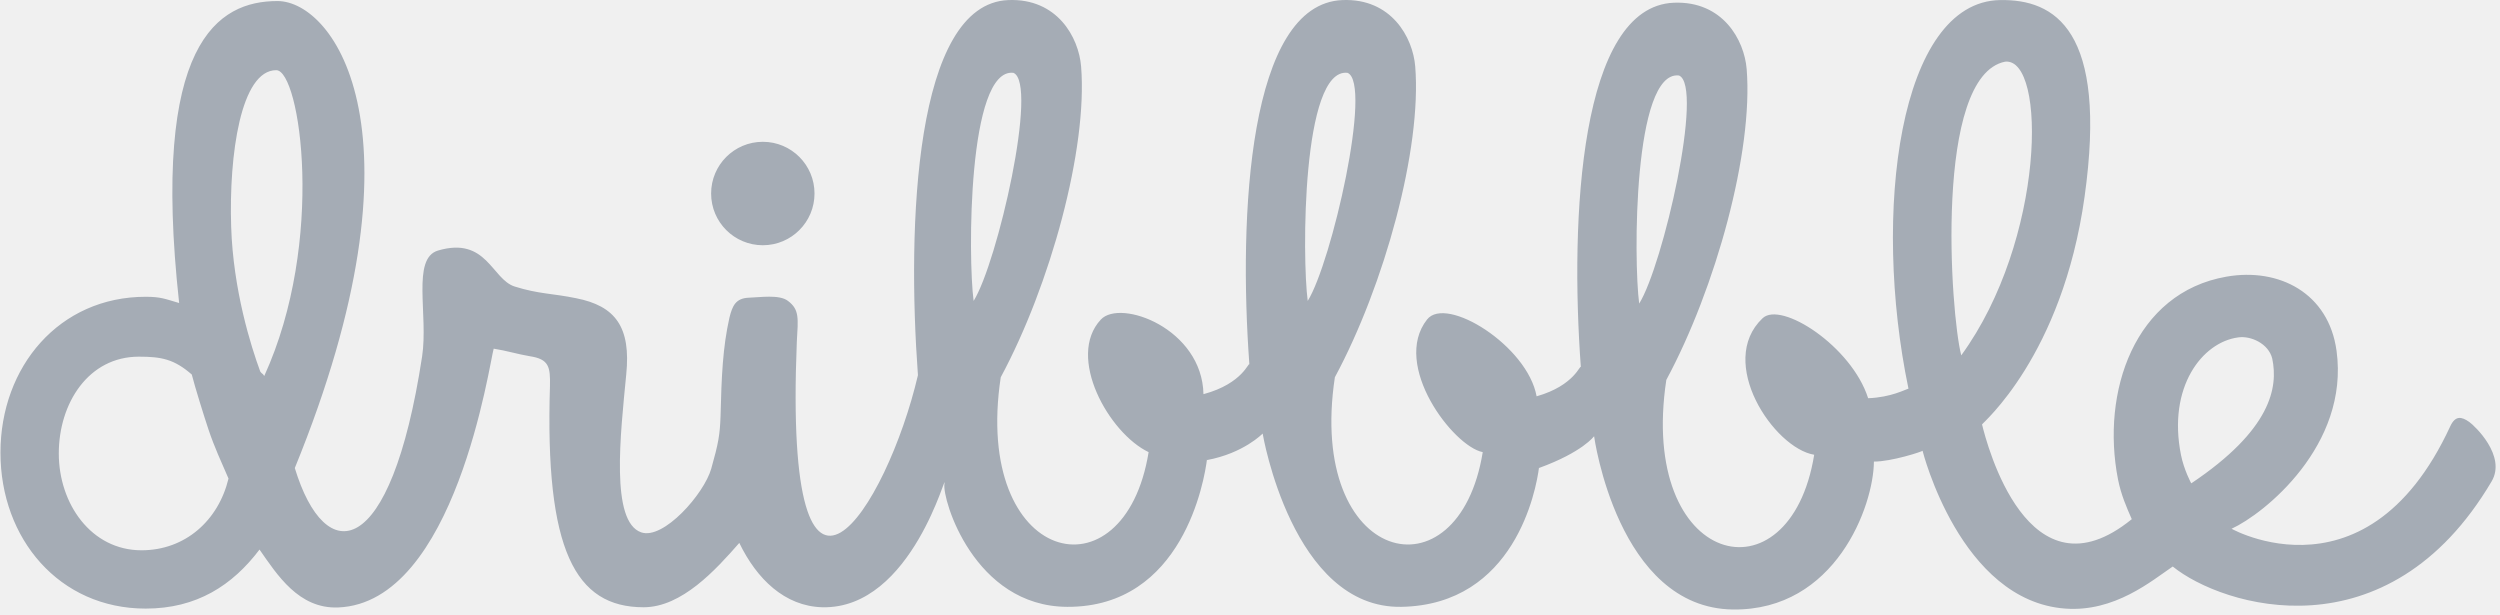
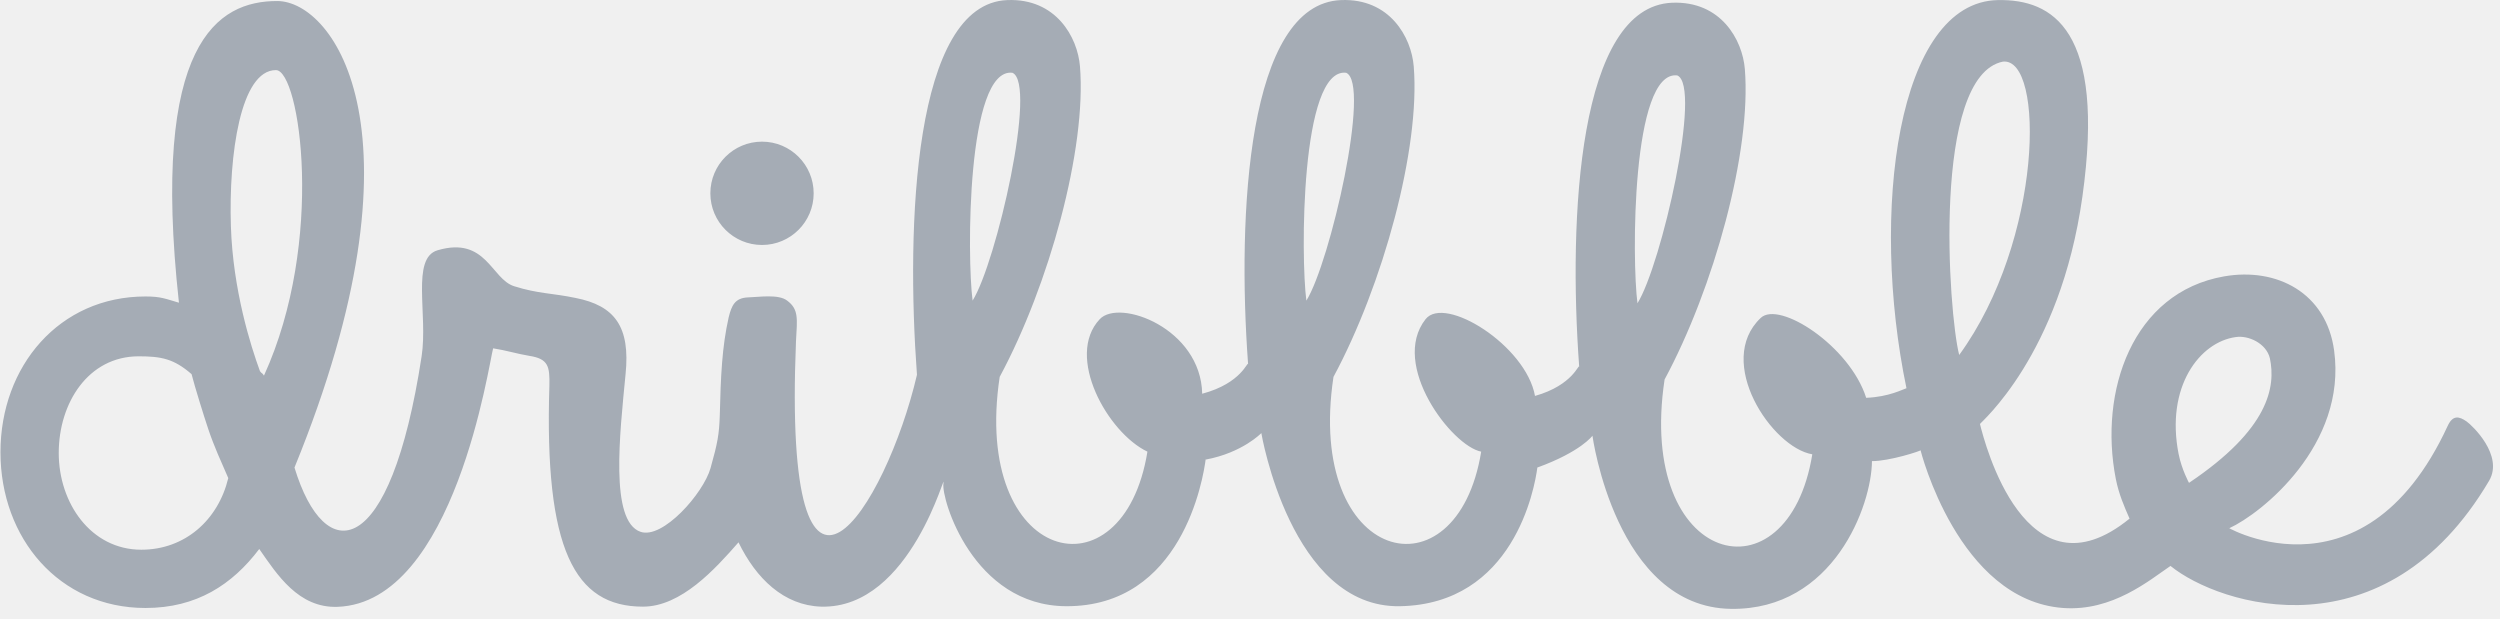
- <svg xmlns="http://www.w3.org/2000/svg" width="114" height="28" viewBox="0 0 114 28" fill="none">
-   <g clip-path="url(#clip0_421_1809)">
-     <path d="M34.785 11.183C36.087 11.183 37.142 10.127 37.142 8.824C37.142 7.522 36.087 6.466 34.785 6.466C33.482 6.466 32.427 7.522 32.427 8.824C32.427 10.127 33.482 11.183 34.785 11.183V11.183ZM112.598 19.241C112.239 18.988 111.962 18.947 111.733 19.436C107.773 28.013 101.099 23.733 101.762 24.11C103.242 23.433 107.135 20.311 106.547 16C106.19 13.365 103.928 12.196 101.528 12.615C97.338 13.345 95.797 17.864 96.582 21.865C96.719 22.552 96.964 23.119 97.209 23.674C92.475 27.524 90.594 20.227 90.381 19.355C90.373 19.309 94.037 16.254 95.056 8.976C96.124 1.349 93.691 -0.04 91.203 0.003C86.598 0.083 85.354 9.704 87.026 17.721C86.886 17.758 86.234 18.119 85.187 18.159C84.434 15.789 81.215 13.711 80.373 14.512C78.264 16.514 80.884 20.43 82.727 20.737C81.62 27.558 74.695 25.868 75.984 17.324C78.239 13.136 79.954 6.909 79.648 3.15C79.54 1.819 78.556 0.036 76.33 0.124C72.05 0.294 71.585 9.917 72.087 16.746C72.062 16.578 71.823 17.576 70.069 18.072C69.654 15.77 65.947 13.458 65.074 14.569C63.44 16.649 66.271 20.358 67.613 20.617C66.505 27.437 59.581 25.747 60.87 17.203C63.125 13.015 64.84 6.788 64.534 3.029C64.425 1.698 63.441 -0.085 61.216 0.003C56.936 0.173 56.47 9.796 56.972 16.626C56.947 16.455 56.703 17.485 54.878 17.974C54.817 14.986 51.095 13.616 50.201 14.569C48.608 16.268 50.566 19.755 52.377 20.617C51.27 27.437 44.345 25.747 45.634 17.203C47.889 13.015 49.605 6.788 49.298 3.029C49.19 1.698 48.206 -0.085 45.981 0.003C41.701 0.173 41.356 10.28 41.858 17.109C40.448 23.149 35.72 30.692 36.335 15.582C36.395 14.522 36.462 14.12 35.933 13.723C35.537 13.414 34.637 13.563 34.144 13.575C33.546 13.599 33.396 13.949 33.264 14.478C32.956 15.844 32.901 17.169 32.857 18.976C32.828 19.821 32.76 20.215 32.434 21.368C32.109 22.521 30.254 24.627 29.239 24.275C27.83 23.79 28.292 19.813 28.556 17.08C28.776 14.921 28.072 13.951 26.267 13.598C25.21 13.378 24.568 13.412 23.468 13.065C22.427 12.737 22.192 10.769 19.972 11.425C18.758 11.784 19.539 14.356 19.247 16.262C17.812 25.64 14.828 25.898 13.443 21.342C19.679 6.069 15.247 0.048 12.653 0.048C9.95 0.048 6.861 1.909 8.169 13.818C7.533 13.633 7.338 13.533 6.642 13.533C2.704 13.533 0.021 16.716 0.021 20.642C0.021 24.569 2.704 27.752 6.642 27.752C8.966 27.752 10.598 26.695 11.834 25.06C12.641 26.215 13.623 27.77 15.419 27.7C20.771 27.492 22.328 16.512 22.512 15.899C23.084 15.988 23.625 16.155 24.154 16.243C25.034 16.375 25.098 16.724 25.078 17.609C24.845 25.077 26.223 27.691 29.349 27.691C31.09 27.691 32.642 25.98 33.712 24.757C34.51 26.405 35.783 27.641 37.49 27.691C41.627 27.794 43.212 21.2 43.067 22.068C42.954 22.749 44.409 27.654 48.668 27.672C53.944 27.694 54.925 21.892 55.042 20.92C55.056 20.727 55.063 20.747 55.042 20.92L55.038 20.979C56.713 20.668 57.577 19.77 57.577 19.77C57.577 19.77 58.922 27.762 63.903 27.672C69.077 27.578 70.052 22.334 70.18 21.311C70.197 21.068 70.207 21.097 70.18 21.311C70.18 21.321 70.179 21.331 70.178 21.341C72.168 20.617 72.691 19.891 72.691 19.891C72.691 19.891 73.76 27.724 79.018 27.793C83.703 27.854 85.44 23.056 85.45 21.048C86.24 21.056 87.702 20.579 87.668 20.552C87.668 20.552 89.384 27.401 94.177 27.752C96.427 27.918 98.115 26.486 99.077 25.833C101.338 27.665 108.868 30.004 113.623 21.943C114.294 20.786 112.851 19.419 112.598 19.241V19.241ZM6.452 25.093C4.155 25.093 2.681 22.969 2.681 20.679C2.681 18.388 4.034 16.264 6.331 16.264C7.365 16.264 7.94 16.378 8.745 17.078C8.891 17.654 9.305 18.981 9.506 19.583C9.776 20.39 10.097 21.076 10.42 21.823C9.958 23.739 8.443 25.093 6.452 25.093V25.093ZM12.05 17.145C11.955 16.993 11.975 17.087 11.868 16.943C11.447 15.798 10.635 13.241 10.541 10.336C10.435 7.051 10.982 3.2 12.597 3.2C13.69 3.2 14.853 11.005 12.05 17.145H12.05ZM44.397 13.722C44.138 11.773 44.124 3.082 46.211 3.321C47.363 3.788 45.48 11.989 44.397 13.722ZM59.632 13.722C59.373 11.773 59.36 3.082 61.446 3.321C62.598 3.788 60.716 11.989 59.632 13.722ZM74.747 13.844C74.487 11.894 74.474 3.203 76.56 3.442C77.712 3.909 75.83 12.11 74.747 13.844ZM91.433 2.812C93.341 2.615 93.262 10.945 89.433 16.204C88.939 14.303 88.182 3.465 91.433 2.812V2.812ZM99.451 20.737C98.838 17.642 100.421 15.61 102.053 15.387C102.624 15.296 103.45 15.665 103.615 16.356C103.886 17.658 103.576 19.59 99.923 22.04C99.928 22.061 99.587 21.427 99.451 20.737H99.451Z" fill="#A5ACB5" />
+ <svg xmlns="http://www.w3.org/2000/svg" width="97" height="24" viewBox="0 0 97 24" fill="none">
+   <g clip-path="url(#clip0_3157_1800)">
+     <path d="M29.566 9.505C30.673 9.505 31.57 8.608 31.57 7.501C31.57 6.393 30.673 5.496 29.566 5.496C28.459 5.496 27.562 6.393 27.562 7.501C27.562 8.608 28.459 9.505 29.566 9.505V9.505ZM95.707 16.355C95.403 16.14 95.167 16.105 94.972 16.521C91.606 23.811 85.934 20.173 86.497 20.494C87.755 19.918 91.064 17.264 90.564 13.6C90.26 11.36 88.338 10.367 86.298 10.723C82.737 11.343 81.427 15.185 82.094 18.585C82.21 19.169 82.419 19.651 82.627 20.123C78.603 23.396 77.005 17.193 76.823 16.452C76.816 16.412 79.931 13.816 80.797 7.63C81.705 1.146 79.637 -0.034 77.522 0.003C73.608 0.071 72.55 8.248 73.971 15.063C73.852 15.094 73.298 15.401 72.408 15.435C71.768 13.42 69.032 11.654 68.316 12.335C66.524 14.037 68.751 17.366 70.317 17.627C69.376 23.424 63.49 21.988 64.586 14.725C66.502 11.166 67.96 5.873 67.7 2.678C67.608 1.546 66.772 0.031 64.88 0.106C61.242 0.25 60.846 8.429 61.273 14.235C61.252 14.091 61.049 14.94 59.558 15.362C59.206 13.404 56.054 11.439 55.312 12.384C53.923 14.152 56.33 17.304 57.47 17.524C56.529 23.321 50.643 21.885 51.739 14.623C53.655 11.063 55.113 5.77 54.853 2.575C54.761 1.444 53.925 -0.072 52.033 0.003C48.395 0.147 47.999 8.326 48.426 14.132C48.404 13.986 48.197 14.863 46.645 15.277C46.593 12.738 43.43 11.573 42.67 12.384C41.316 13.828 42.98 16.792 44.52 17.524C43.579 23.321 37.693 21.885 38.788 14.623C40.705 11.063 42.163 5.77 41.903 2.575C41.811 1.444 40.974 -0.072 39.083 0.003C35.445 0.147 35.152 8.738 35.578 14.543C34.38 19.677 30.362 26.089 30.884 13.245C30.935 12.344 30.992 12.002 30.542 11.664C30.206 11.402 29.44 11.528 29.022 11.539C28.514 11.559 28.386 11.857 28.274 12.306C28.012 13.468 27.965 14.593 27.927 16.129C27.903 16.848 27.845 17.183 27.569 18.163C27.292 19.143 25.715 20.933 24.852 20.634C23.655 20.222 24.048 16.841 24.272 14.518C24.459 12.683 23.86 11.858 22.326 11.559C21.428 11.371 20.882 11.4 19.947 11.105C19.062 10.827 18.862 9.153 16.976 9.711C15.944 10.016 16.607 12.203 16.359 13.823C15.14 21.794 12.603 22.013 11.426 18.141C16.727 5.159 12.959 0.04 10.754 0.04C8.457 0.04 5.832 1.623 6.943 11.745C6.403 11.588 6.237 11.503 5.645 11.503C2.298 11.503 0.018 14.208 0.018 17.546C0.018 20.884 2.298 23.59 5.645 23.59C7.621 23.59 9.008 22.691 10.059 21.301C10.744 22.283 11.579 23.605 13.105 23.545C17.655 23.368 18.978 14.035 19.134 13.515C19.621 13.59 20.081 13.732 20.53 13.806C21.278 13.919 21.333 14.215 21.316 14.968C21.117 21.315 22.289 23.538 24.946 23.538C26.426 23.538 27.745 22.083 28.654 21.043C29.333 22.444 30.415 23.495 31.866 23.538C35.383 23.625 36.729 18.02 36.606 18.758C36.51 19.336 37.747 23.506 41.367 23.521C45.852 23.54 46.685 18.608 46.785 17.782C46.797 17.618 46.803 17.635 46.785 17.782L46.781 17.832C48.205 17.568 48.94 16.804 48.94 16.804C48.94 16.804 50.083 23.598 54.317 23.521C58.715 23.442 59.544 18.984 59.653 18.114C59.667 17.908 59.675 17.932 59.653 18.114C59.652 18.123 59.651 18.131 59.651 18.14C61.342 17.525 61.787 16.907 61.787 16.907C61.787 16.907 62.695 23.566 67.165 23.624C71.147 23.676 72.623 19.598 72.632 17.891C73.303 17.898 74.546 17.492 74.517 17.469C74.517 17.469 75.976 23.291 80.049 23.59C81.962 23.73 83.397 22.513 84.215 21.958C86.137 23.515 92.537 25.503 96.579 18.651C97.149 17.668 95.923 16.506 95.707 16.355V16.355ZM5.483 21.329C3.531 21.329 2.279 19.524 2.279 17.577C2.279 15.63 3.428 13.825 5.381 13.825C6.259 13.825 6.748 13.921 7.433 14.517C7.557 15.005 7.908 16.134 8.08 16.646C8.309 17.331 8.582 17.915 8.857 18.55C8.464 20.179 7.176 21.329 5.483 21.329V21.329ZM10.242 14.574C10.161 14.444 10.178 14.524 10.087 14.402C9.729 13.428 9.039 11.255 8.959 8.786C8.869 5.993 9.334 2.72 10.706 2.72C11.636 2.72 12.624 9.354 10.242 14.574H10.242ZM37.737 11.664C37.517 10.007 37.505 2.62 39.279 2.823C40.258 3.22 38.658 10.191 37.737 11.664ZM50.687 11.664C50.467 10.007 50.455 2.62 52.228 2.823C53.208 3.22 51.608 10.191 50.687 11.664ZM63.534 11.767C63.314 10.11 63.302 2.722 65.076 2.926C66.055 3.322 64.455 10.293 63.534 11.767ZM77.717 2.391C79.339 2.222 79.272 9.303 76.017 13.773C75.598 12.158 74.954 2.945 77.717 2.39V2.391ZM84.532 17.627C84.012 14.996 85.357 13.268 86.745 13.079C87.229 13.001 87.932 13.316 88.072 13.903C88.303 15.009 88.039 16.651 84.934 18.734C84.939 18.752 84.649 18.213 84.533 17.627H84.532Z" fill="#A5ACB5" />
  </g>
  <defs>
-     <clipPath id="clip0_421_1809">
-       <rect width="113.821" height="28" fill="white" />
+     <clipPath id="clip0_3157_1800">
+       <rect width="96.748" height="23.8" fill="white" />
    </clipPath>
  </defs>
</svg>
